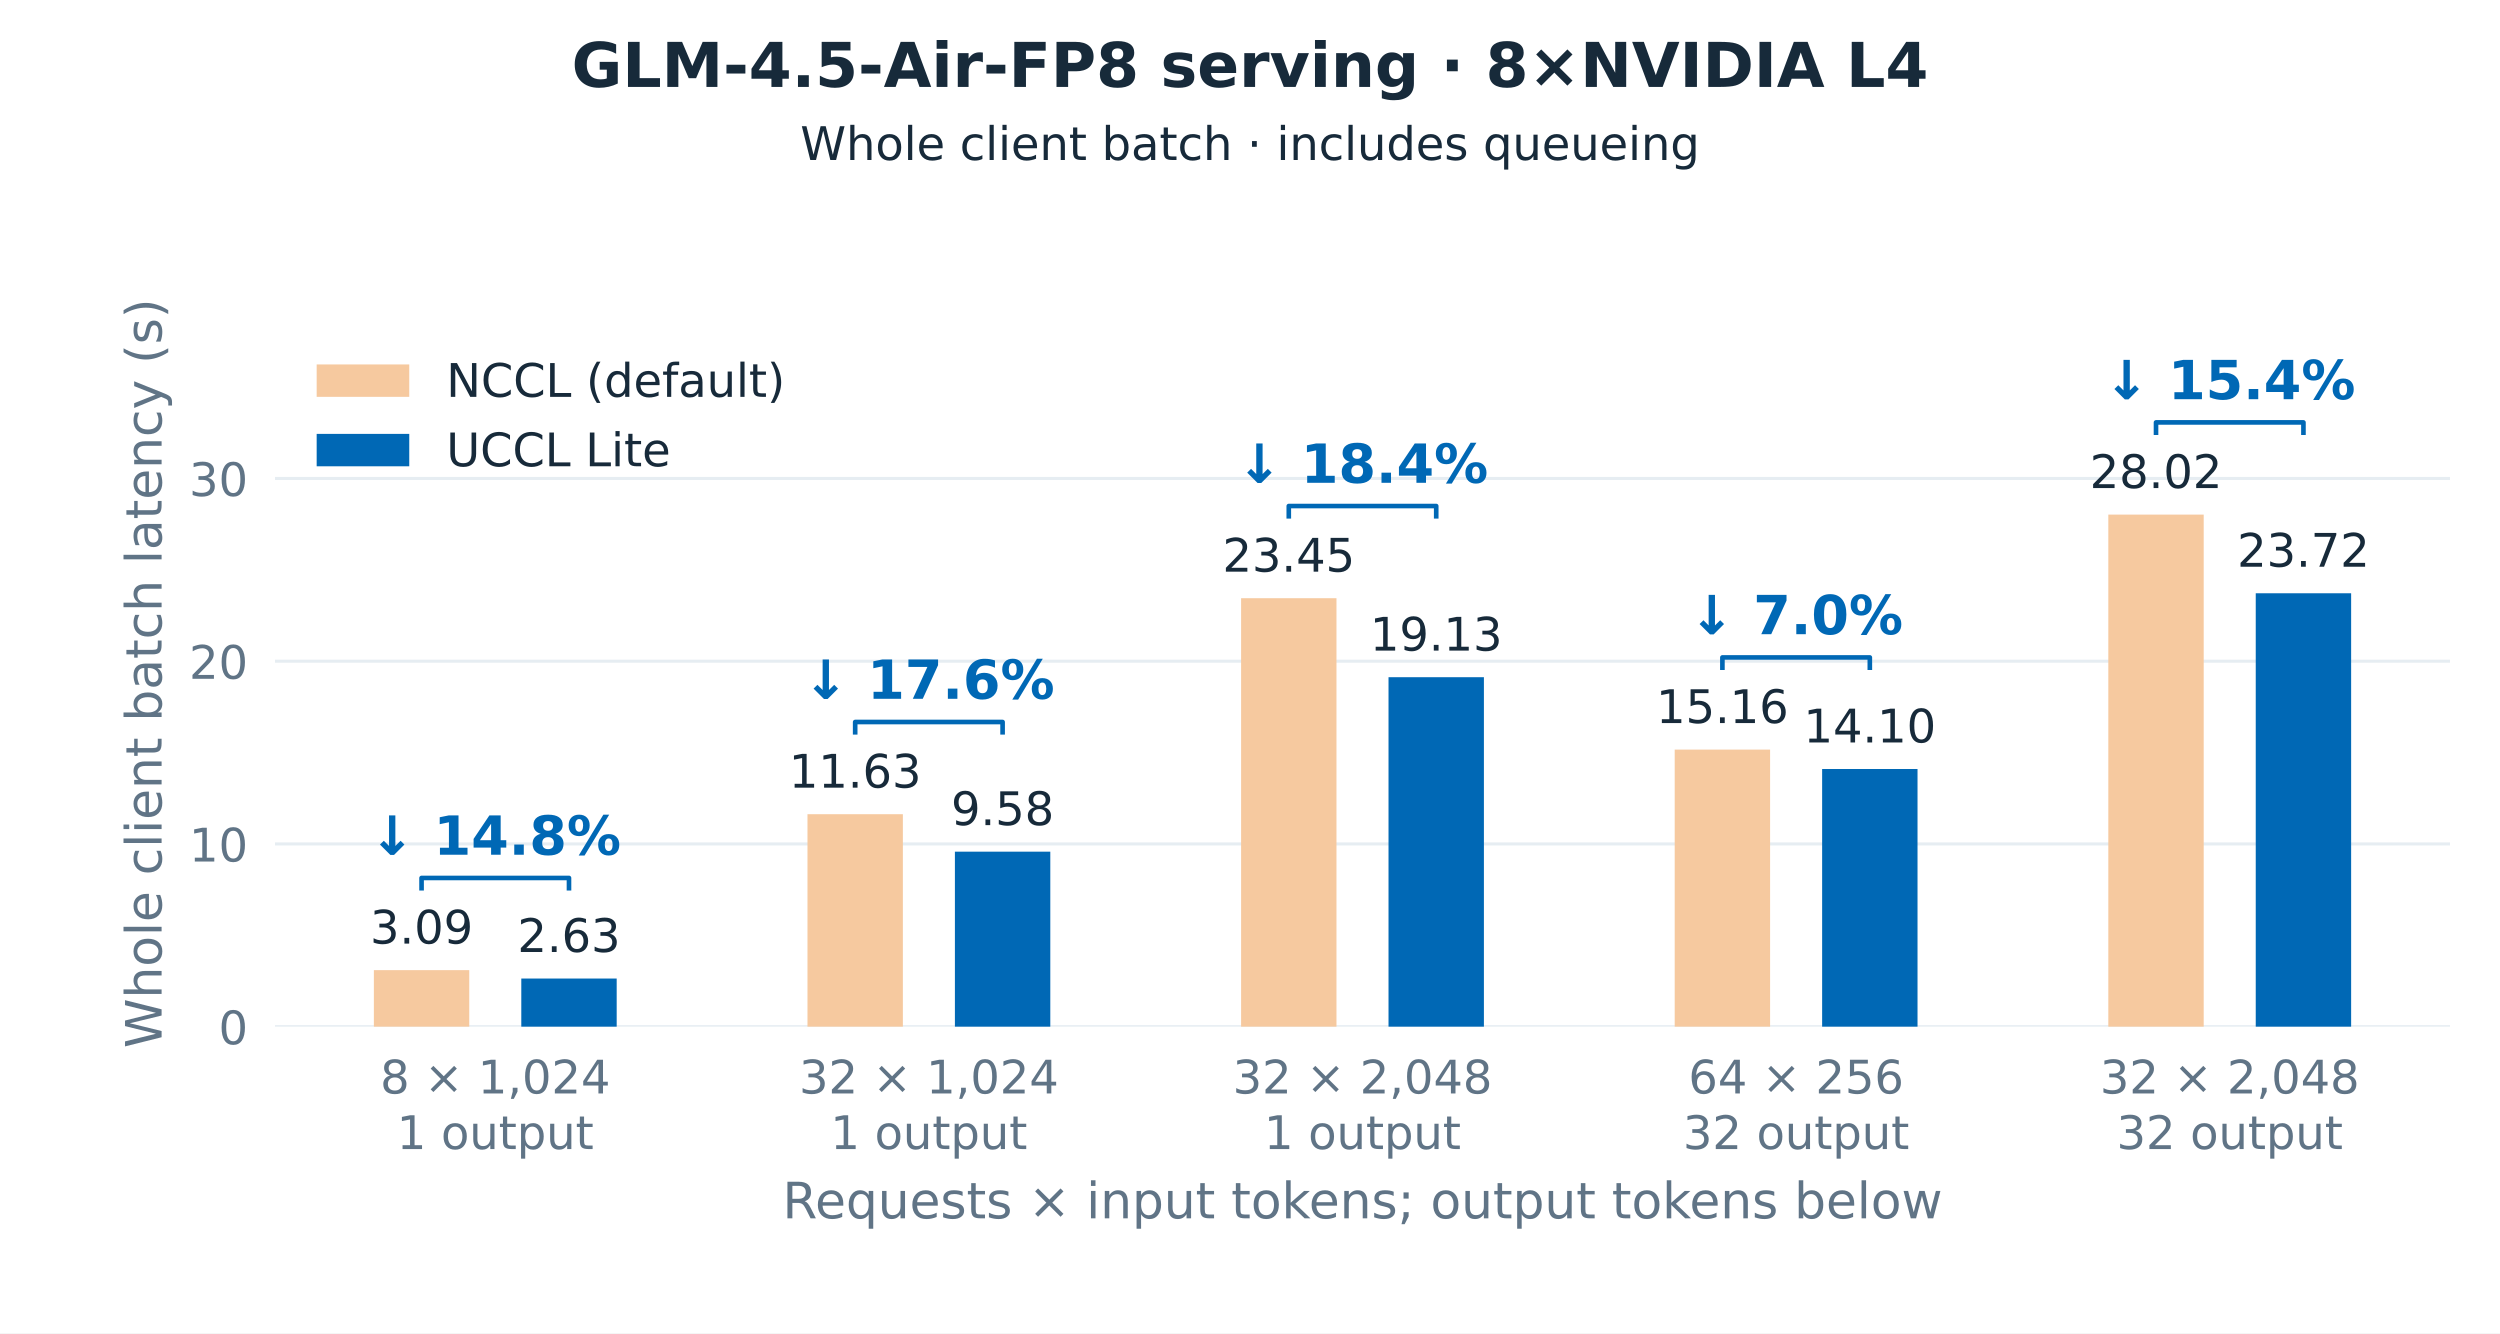
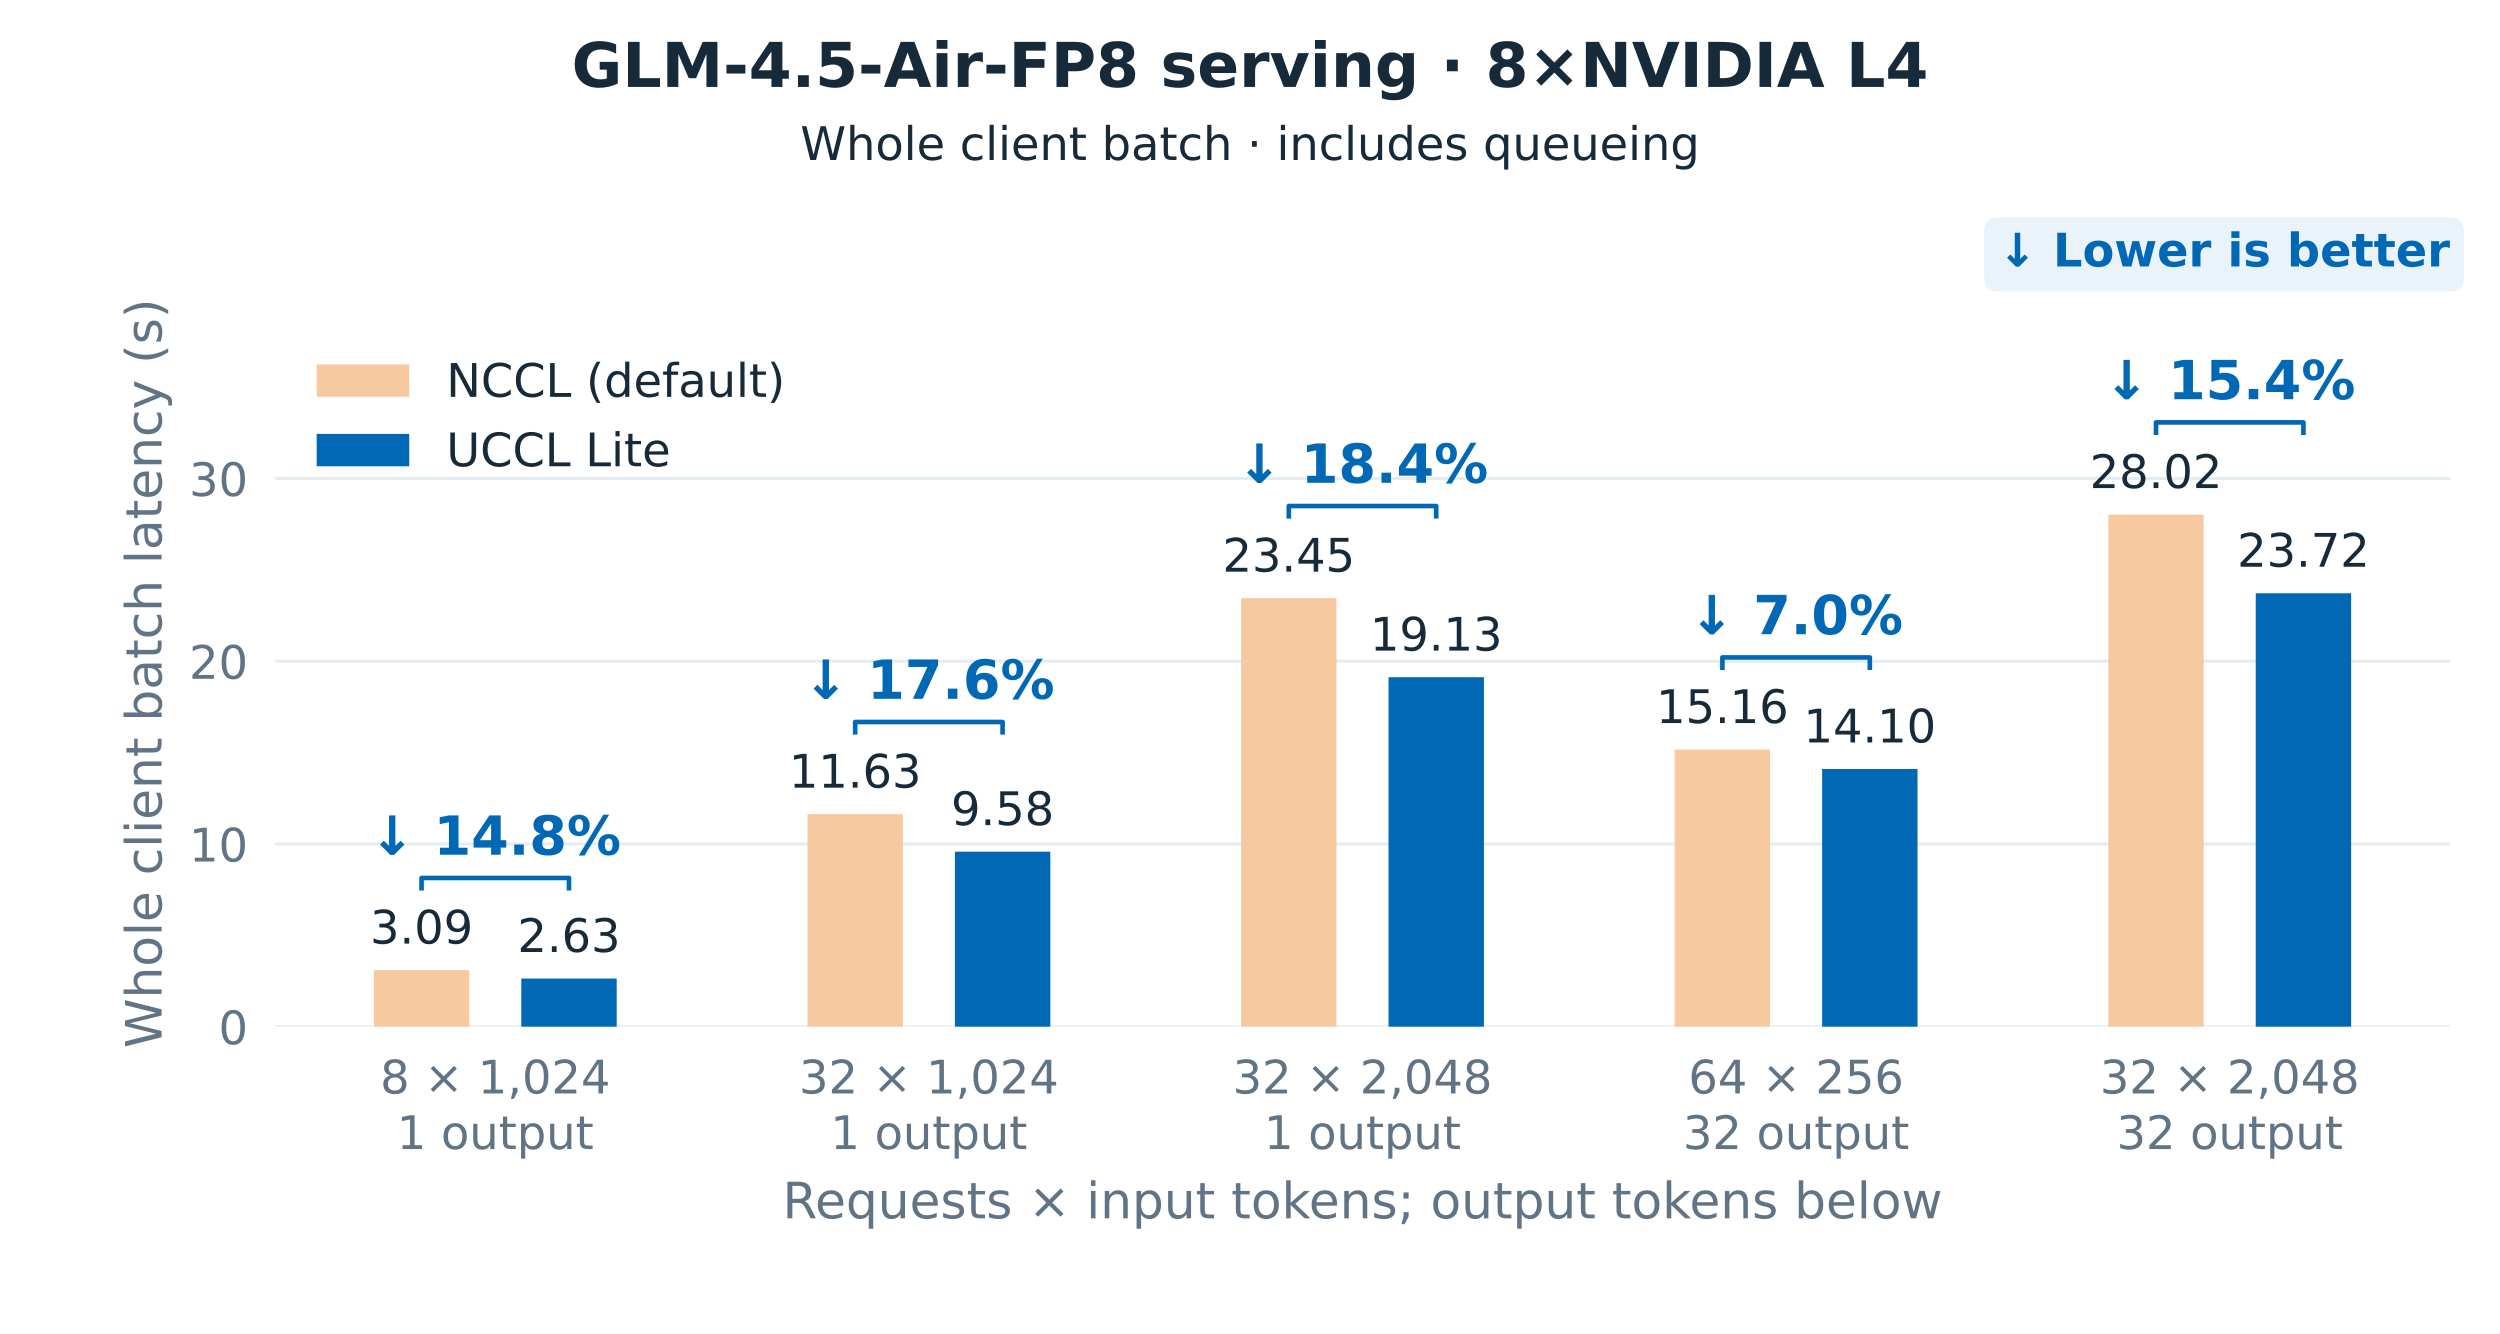
<svg xmlns="http://www.w3.org/2000/svg" width="648pt" height="345.6pt" viewBox="0 0 648 345.6" version="1.1">
  <defs>
    <style type="text/css">*{stroke-linejoin: round; stroke-linecap: butt}</style>
  </defs>
  <g id="figure_1">
    <g id="patch_1">
      <path d="M 0 345.6 L 648 345.6 L 648 0 L 0 0 z " style="fill: #ffffff" />
    </g>
    <g id="axes_1">
      <g id="patch_2">
        <path d="M 71.28 266.112 L 635.04 266.112 L 635.04 82.944 L 71.28 82.944 z " style="fill: #ffffff" />
      </g>
      <g id="matplotlib.axis_1">
        <g id="xtick_1">
          <g id="line2d_1" />
          <g id="text_1">
            <text style="font-size: 12px; font-family: 'DejaVu Sans'; fill: #607486" transform="translate(98.53937 283.4304)">8 × 1,024</text>
            <text style="font-size: 12px; font-family: 'DejaVu Sans'; fill: #607486" transform="translate(102.8612 297.8327)">1 output</text>
          </g>
        </g>
        <g id="xtick_2">
          <g id="line2d_2" />
          <g id="text_2">
            <text style="font-size: 12px; font-family: 'DejaVu Sans'; fill: #607486" transform="translate(207.1142 283.4304)">32 × 1,024</text>
            <text style="font-size: 12px; font-family: 'DejaVu Sans'; fill: #607486" transform="translate(215.2536 297.8327)">1 output</text>
          </g>
        </g>
        <g id="xtick_3">
          <g id="line2d_3" />
          <g id="text_3">
            <text style="font-size: 12px; font-family: 'DejaVu Sans'; fill: #607486" transform="translate(319.5066 283.4304)">32 × 2,048</text>
            <text style="font-size: 12px; font-family: 'DejaVu Sans'; fill: #607486" transform="translate(327.6459 297.8327)">1 output</text>
          </g>
        </g>
        <g id="xtick_4">
          <g id="line2d_4" />
          <g id="text_4">
            <text style="font-size: 12px; font-family: 'DejaVu Sans'; fill: #607486" transform="translate(437.6233 283.4304)">64 × 256</text>
            <text style="font-size: 12px; font-family: 'DejaVu Sans'; fill: #607486" transform="translate(436.2208 297.8327)">32 output</text>
          </g>
        </g>
        <g id="xtick_5">
          <g id="line2d_5" />
          <g id="text_5">
            <text style="font-size: 12px; font-family: 'DejaVu Sans'; fill: #607486" transform="translate(544.2913 283.4304)">32 × 2,048</text>
            <text style="font-size: 12px; font-family: 'DejaVu Sans'; fill: #607486" transform="translate(548.6131 297.8327)">32 output</text>
          </g>
        </g>
        <g id="text_6">
          <text style="font-size: 13px; font-family: 'DejaVu Sans'; text-anchor: middle; fill: #607486" x="353.16" y="315.795" transform="rotate(-0 353.16 315.7947)">Requests × input tokens; output tokens below</text>
        </g>
      </g>
      <g id="matplotlib.axis_2">
        <g id="ytick_1">
          <g id="line2d_6">
            <path d="M 71.28 266.112 L 635.04 266.112 " clip-path="url(#p76176fe334)" style="fill: none; stroke: #e6edf2; stroke-width: 0.8; stroke-linecap: square" />
          </g>
          <g id="line2d_7" />
          <g id="text_7">
            <text style="font-size: 12px; font-family: 'DejaVu Sans'; text-anchor: end; fill: #607486" x="64.28" y="270.671" transform="rotate(-0 64.28 270.6706)">0</text>
          </g>
        </g>
        <g id="ytick_2">
          <g id="line2d_8">
            <path d="M 71.28 218.746 L 635.04 218.746 " clip-path="url(#p76176fe334)" style="fill: none; stroke: #e6edf2; stroke-width: 0.8; stroke-linecap: square" />
          </g>
          <g id="line2d_9" />
          <g id="text_8">
            <text style="font-size: 12px; font-family: 'DejaVu Sans'; text-anchor: end; fill: #607486" x="64.28" y="223.305" transform="rotate(-0 64.28 223.3049)">10</text>
          </g>
        </g>
        <g id="ytick_3">
          <g id="line2d_10">
            <path d="M 71.28 171.381 L 635.04 171.381 " clip-path="url(#p76176fe334)" style="fill: none; stroke: #e6edf2; stroke-width: 0.8; stroke-linecap: square" />
          </g>
          <g id="line2d_11" />
          <g id="text_9">
            <text style="font-size: 12px; font-family: 'DejaVu Sans'; text-anchor: end; fill: #607486" x="64.28" y="175.939" transform="rotate(-0 64.28 175.9392)">20</text>
          </g>
        </g>
        <g id="ytick_4">
          <g id="line2d_12">
            <path d="M 71.28 124.015 L 635.04 124.015 " clip-path="url(#p76176fe334)" style="fill: none; stroke: #e6edf2; stroke-width: 0.8; stroke-linecap: square" />
          </g>
          <g id="line2d_13" />
          <g id="text_10">
            <text style="font-size: 12px; font-family: 'DejaVu Sans'; text-anchor: end; fill: #607486" x="64.28" y="128.573" transform="rotate(-0 64.28 128.5735)">30</text>
          </g>
        </g>
        <g id="text_11">
          <text style="font-size: 13px; font-family: 'DejaVu Sans'; text-anchor: middle; fill: #607486" x="41.887" y="174.528" transform="rotate(-90 41.88695 174.528)">Whole client batch latency (s)</text>
        </g>
      </g>
      <g id="patch_3">
        <path d="M 96.905 266.112 L 121.632 266.112 L 121.632 251.461 L 96.905 251.461 z " clip-path="url(#p76176fe334)" style="fill: #f6c99f" />
      </g>
      <g id="patch_4">
        <path d="M 209.298 266.112 L 234.024 266.112 L 234.024 211.038 L 209.298 211.038 z " clip-path="url(#p76176fe334)" style="fill: #f6c99f" />
      </g>
      <g id="patch_5">
        <path d="M 321.69 266.112 L 346.416 266.112 L 346.416 155.057 L 321.69 155.057 z " clip-path="url(#p76176fe334)" style="fill: #f6c99f" />
      </g>
      <g id="patch_6">
        <path d="M 434.082 266.112 L 458.809 266.112 L 458.809 194.299 L 434.082 194.299 z " clip-path="url(#p76176fe334)" style="fill: #f6c99f" />
      </g>
      <g id="patch_7">
        <path d="M 546.475 266.112 L 571.201 266.112 L 571.201 133.382 L 546.475 133.382 z " clip-path="url(#p76176fe334)" style="fill: #f6c99f" />
      </g>
      <g id="patch_8">
        <path d="M 135.119 266.112 L 159.845 266.112 L 159.845 253.634 L 135.119 253.634 z " clip-path="url(#p76176fe334)" style="fill: #0068b5" />
      </g>
      <g id="patch_9">
        <path d="M 247.511 266.112 L 272.238 266.112 L 272.238 220.747 L 247.511 220.747 z " clip-path="url(#p76176fe334)" style="fill: #0068b5" />
      </g>
      <g id="patch_10">
        <path d="M 359.904 266.112 L 384.63 266.112 L 384.63 175.523 L 359.904 175.523 z " clip-path="url(#p76176fe334)" style="fill: #0068b5" />
      </g>
      <g id="patch_11">
        <path d="M 472.296 266.112 L 497.022 266.112 L 497.022 199.328 L 472.296 199.328 z " clip-path="url(#p76176fe334)" style="fill: #0068b5" />
      </g>
      <g id="patch_12">
        <path d="M 584.688 266.112 L 609.415 266.112 L 609.415 153.776 L 584.688 153.776 z " clip-path="url(#p76176fe334)" style="fill: #0068b5" />
      </g>
      <g id="line2d_14">
        <path d="M 109.269 230.224 L 109.269 227.569 L 147.482 227.569 L 147.482 230.224 " clip-path="url(#p76176fe334)" style="fill: none; stroke: #0068b5; stroke-width: 1.2; stroke-linecap: square" />
      </g>
      <g id="line2d_15">
        <path d="M 221.661 189.801 L 221.661 187.146 L 259.874 187.146 L 259.874 189.801 " clip-path="url(#p76176fe334)" style="fill: none; stroke: #0068b5; stroke-width: 1.2; stroke-linecap: square" />
      </g>
      <g id="line2d_16">
        <path d="M 334.053 133.82 L 334.053 131.166 L 372.267 131.166 L 372.267 133.82 " clip-path="url(#p76176fe334)" style="fill: none; stroke: #0068b5; stroke-width: 1.2; stroke-linecap: square" />
      </g>
      <g id="line2d_17">
        <path d="M 446.446 173.062 L 446.446 170.408 L 484.659 170.408 L 484.659 173.062 " clip-path="url(#p76176fe334)" style="fill: none; stroke: #0068b5; stroke-width: 1.2; stroke-linecap: square" />
      </g>
      <g id="line2d_18">
        <path d="M 558.838 112.145 L 558.838 109.49 L 597.051 109.49 L 597.051 112.145 " clip-path="url(#p76176fe334)" style="fill: none; stroke: #0068b5; stroke-width: 1.2; stroke-linecap: square" />
      </g>
      <g id="text_12">
        <text style="font-size: 12px; font-family: 'DejaVu Sans'; text-anchor: middle; fill: #172a3a" x="109.269" y="244.578" transform="rotate(-0 109.2686 244.578)">3.09</text>
      </g>
      <g id="text_13">
        <text style="font-size: 12px; font-family: 'DejaVu Sans'; text-anchor: middle; fill: #172a3a" x="221.661" y="204.155" transform="rotate(-0 221.661 204.1551)">11.63</text>
      </g>
      <g id="text_14">
        <text style="font-size: 12px; font-family: 'DejaVu Sans'; text-anchor: middle; fill: #172a3a" x="334.053" y="148.174" transform="rotate(-0 334.0533 148.1743)">23.45</text>
      </g>
      <g id="text_15">
        <text style="font-size: 12px; font-family: 'DejaVu Sans'; text-anchor: middle; fill: #172a3a" x="446.446" y="187.416" transform="rotate(-0 446.4456 187.4164)">15.16</text>
      </g>
      <g id="text_16">
        <text style="font-size: 12px; font-family: 'DejaVu Sans'; text-anchor: middle; fill: #172a3a" x="558.838" y="126.499" transform="rotate(-0 558.838 126.4988)">28.02</text>
      </g>
      <g id="text_17">
        <text style="font-size: 12px; font-family: 'DejaVu Sans'; text-anchor: middle; fill: #172a3a" x="147.482" y="246.751" transform="rotate(-0 147.482 246.7513)">2.63</text>
      </g>
      <g id="text_18">
        <text style="font-size: 12px; font-family: 'DejaVu Sans'; text-anchor: middle; fill: #172a3a" x="259.874" y="213.864" transform="rotate(-0 259.8744 213.8643)">9.58</text>
      </g>
      <g id="text_19">
        <text style="font-size: 12px; font-family: 'DejaVu Sans'; text-anchor: middle; fill: #172a3a" x="372.267" y="168.64" transform="rotate(-0 372.2667 168.6404)">19.13</text>
      </g>
      <g id="text_20">
        <text style="font-size: 12px; font-family: 'DejaVu Sans'; text-anchor: middle; fill: #172a3a" x="484.659" y="192.445" transform="rotate(-0 484.659 192.4451)">14.10</text>
      </g>
      <g id="text_21">
        <text style="font-size: 12px; font-family: 'DejaVu Sans'; text-anchor: middle; fill: #172a3a" x="597.051" y="146.893" transform="rotate(-0 597.0514 146.8934)">23.72</text>
      </g>
      <g id="text_22">
        <text style="font-weight: 700; font-size: 14px; font-family: 'DejaVu Sans'; text-anchor: middle; fill: #0068b5" x="128.375" y="221.551" transform="rotate(-0 128.3753 221.5514)">↓ 14.8%</text>
      </g>
      <g id="text_23">
        <text style="font-weight: 700; font-size: 14px; font-family: 'DejaVu Sans'; text-anchor: middle; fill: #0068b5" x="240.768" y="181.129" transform="rotate(-0 240.7677 181.1285)">↓ 17.6%</text>
      </g>
      <g id="text_24">
        <text style="font-weight: 700; font-size: 14px; font-family: 'DejaVu Sans'; text-anchor: middle; fill: #0068b5" x="353.16" y="125.148" transform="rotate(-0 353.16 125.1478)">↓ 18.4%</text>
      </g>
      <g id="text_25">
        <text style="font-weight: 700; font-size: 14px; font-family: 'DejaVu Sans'; text-anchor: middle; fill: #0068b5" x="465.552" y="164.39" transform="rotate(-0 465.5523 164.3898)">↓ 7.0%</text>
      </g>
      <g id="text_26">
        <text style="font-weight: 700; font-size: 14px; font-family: 'DejaVu Sans'; text-anchor: middle; fill: #0068b5" x="577.945" y="103.472" transform="rotate(-0 577.9447 103.4722)">↓ 15.4%</text>
      </g>
+       <g id="text_27">
+         <g id="patch_13">
+           <path d="M 517.905 75.554 L 635.04 75.554 Q 638.64 75.554 638.64 71.954 L 638.64 59.953 Q 638.64 56.353 635.04 56.353 L 517.905 56.353 Q 514.305 56.353 514.305 59.953 L 514.305 71.954 Q 514.305 75.554 517.905 75.554 z " style="fill: #eaf3fa" />
+         </g>
+         <text style="font-weight: 700; font-size: 12px; font-family: 'DejaVu Sans'; text-anchor: end; fill: #0068b5" x="635.04" y="69.071" transform="rotate(-0 635.04 69.07111)">↓ Lower is better</text>
+       </g>
      <g id="legend_1">
-         <g id="patch_13">
+         <g id="patch_14">
          <path d="M 82.08 102.862 L 106.08 102.862 L 106.08 94.462 L 82.08 94.462 z " style="fill: #f6c99f" />
        </g>
-         <g id="text_27">
+         <g id="text_28">
          <text style="font-size: 12px; font-family: 'DejaVu Sans'; text-anchor: start; fill: #172a3a" x="115.68" y="102.862" transform="rotate(-0 115.68 102.8621)">NCCL (default)</text>
        </g>
-         <g id="patch_14">
+         <g id="patch_15">
          <path d="M 82.08 120.863 L 106.08 120.863 L 106.08 112.463 L 82.08 112.463 z " style="fill: #0068b5" />
        </g>
-         <g id="text_28">
+         <g id="text_29">
          <text style="font-size: 12px; font-family: 'DejaVu Sans'; text-anchor: start; fill: #172a3a" x="115.68" y="120.863" transform="rotate(-0 115.68 120.8631)">UCCL Lite</text>
        </g>
      </g>
    </g>
-     <g id="text_29">
+     <g id="text_30">
      <text style="font-weight: 700; font-size: 16px; font-family: 'DejaVu Sans'; text-anchor: middle; fill: #172a3a" x="324" y="22.526" transform="rotate(-0 324 22.5255)">GLM-4.5-Air-FP8 serving · 8×NVIDIA L4</text>
    </g>
-     <g id="text_30">
+     <g id="text_31">
      <text style="font-size: 12px; font-family: 'DejaVu Sans'; text-anchor: middle; fill: #172a3a" x="324" y="41.472" transform="rotate(-0 324 41.472)">Whole client batch · includes queueing</text>
    </g>
  </g>
  <defs>
    <clipPath id="p76176fe334">
      <rect x="71.28" y="82.944" width="563.76" height="183.168" />
    </clipPath>
  </defs>
</svg>
